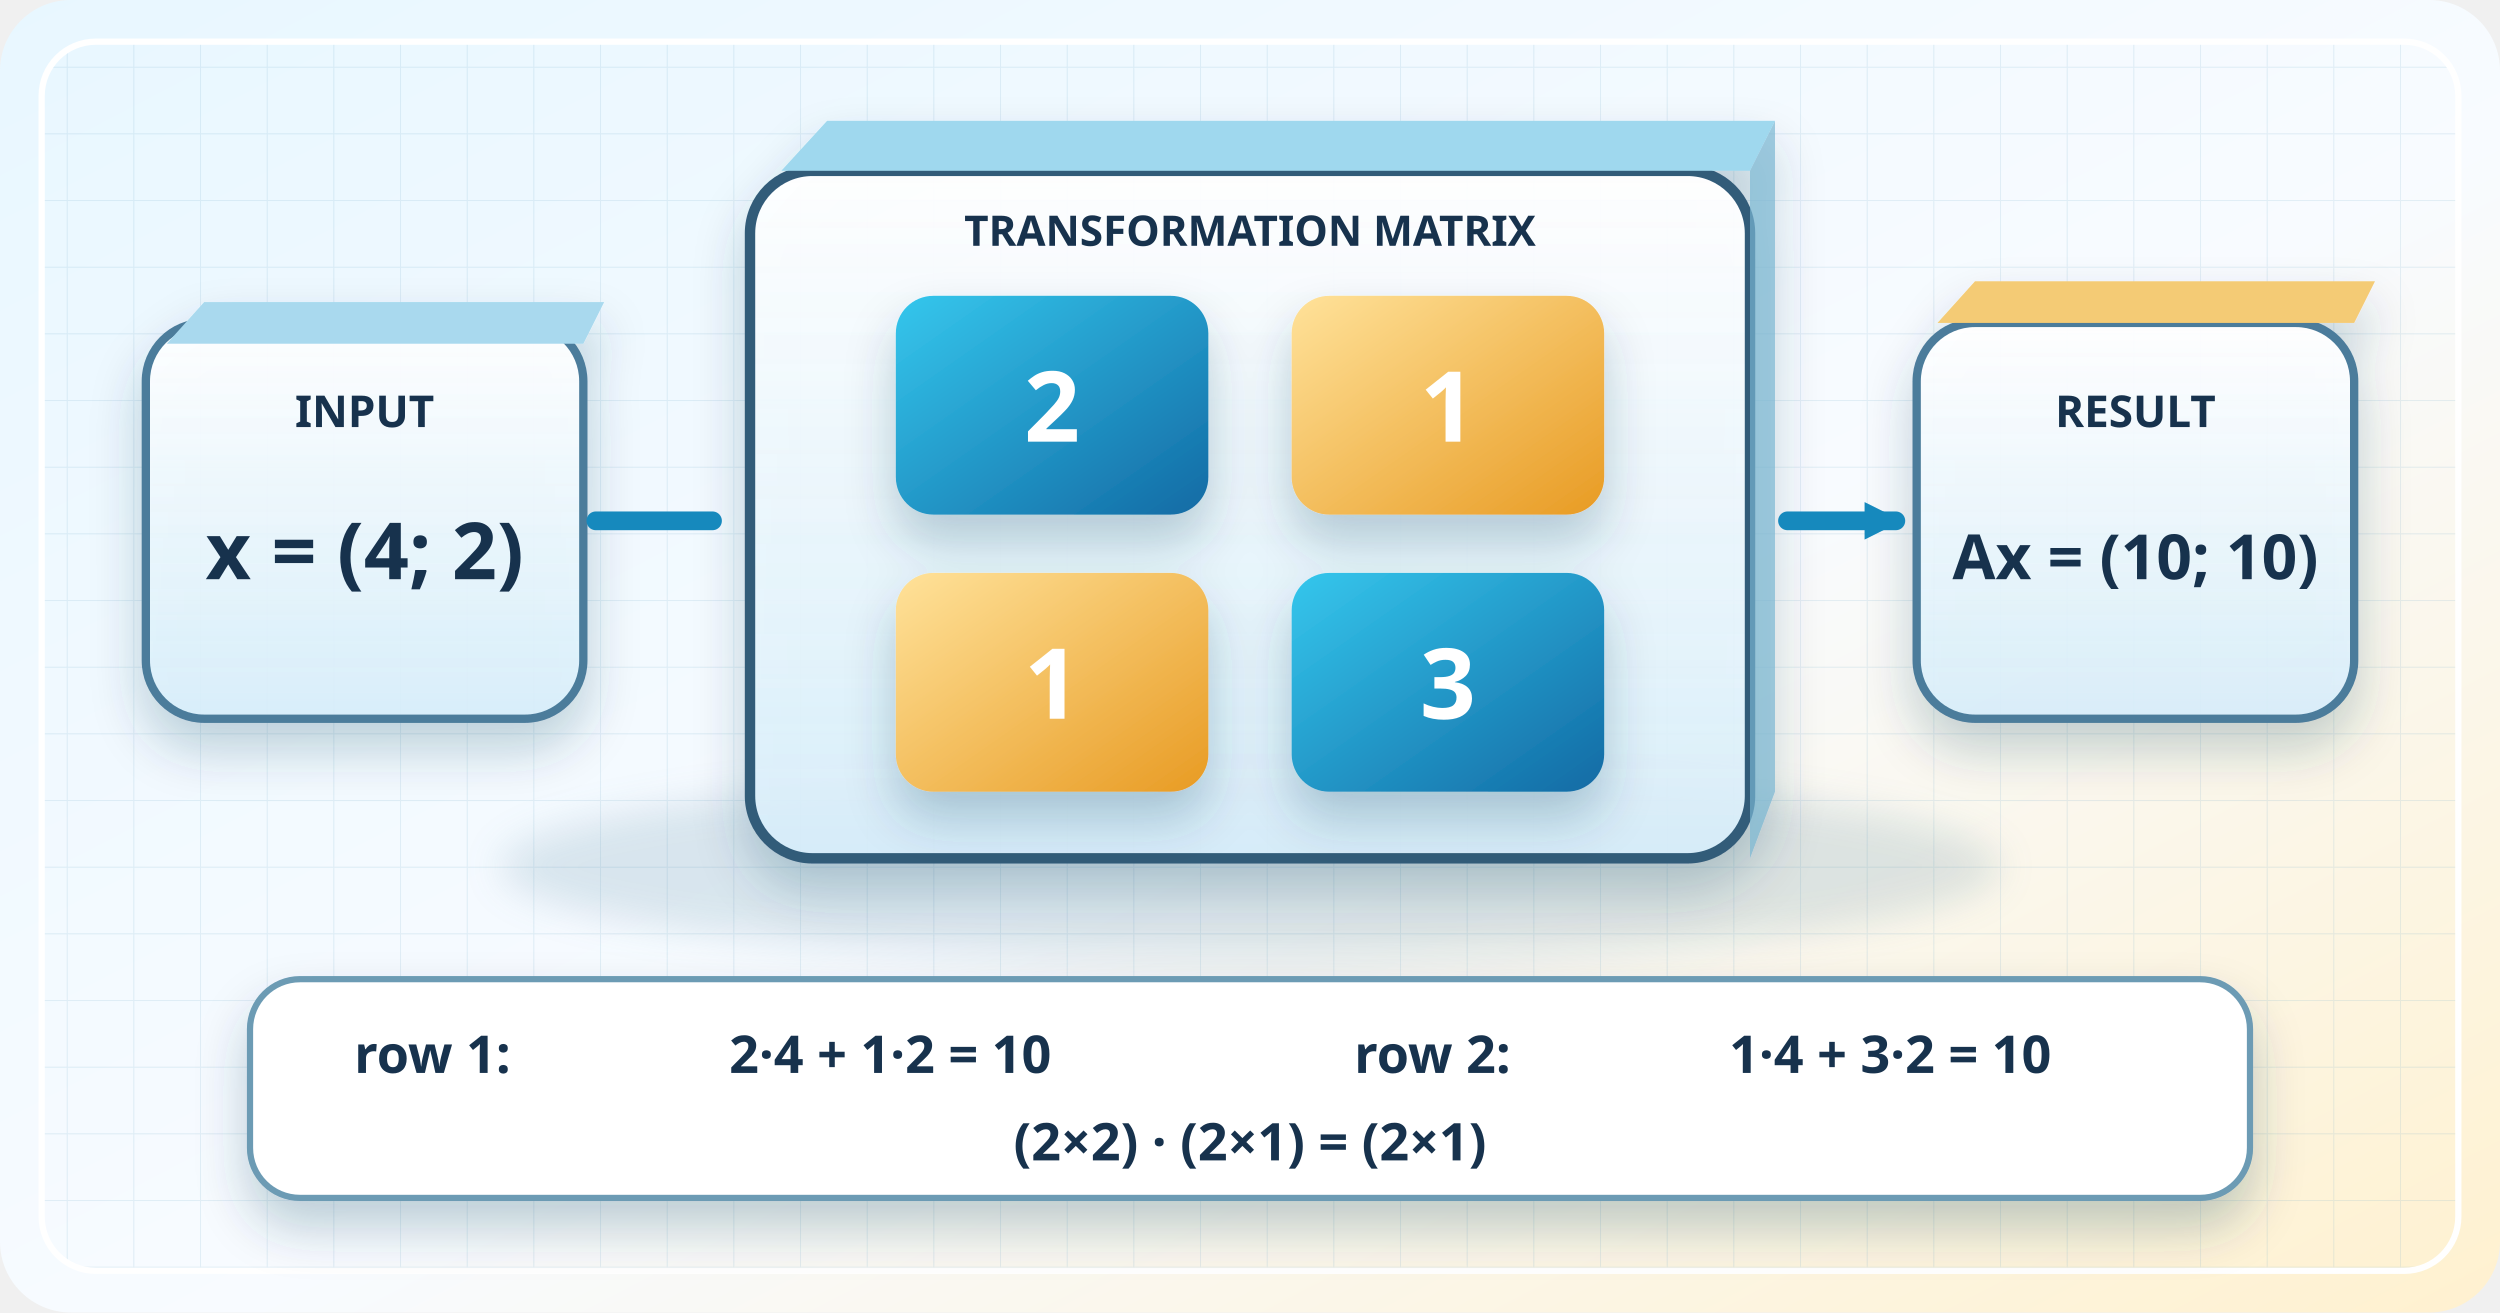
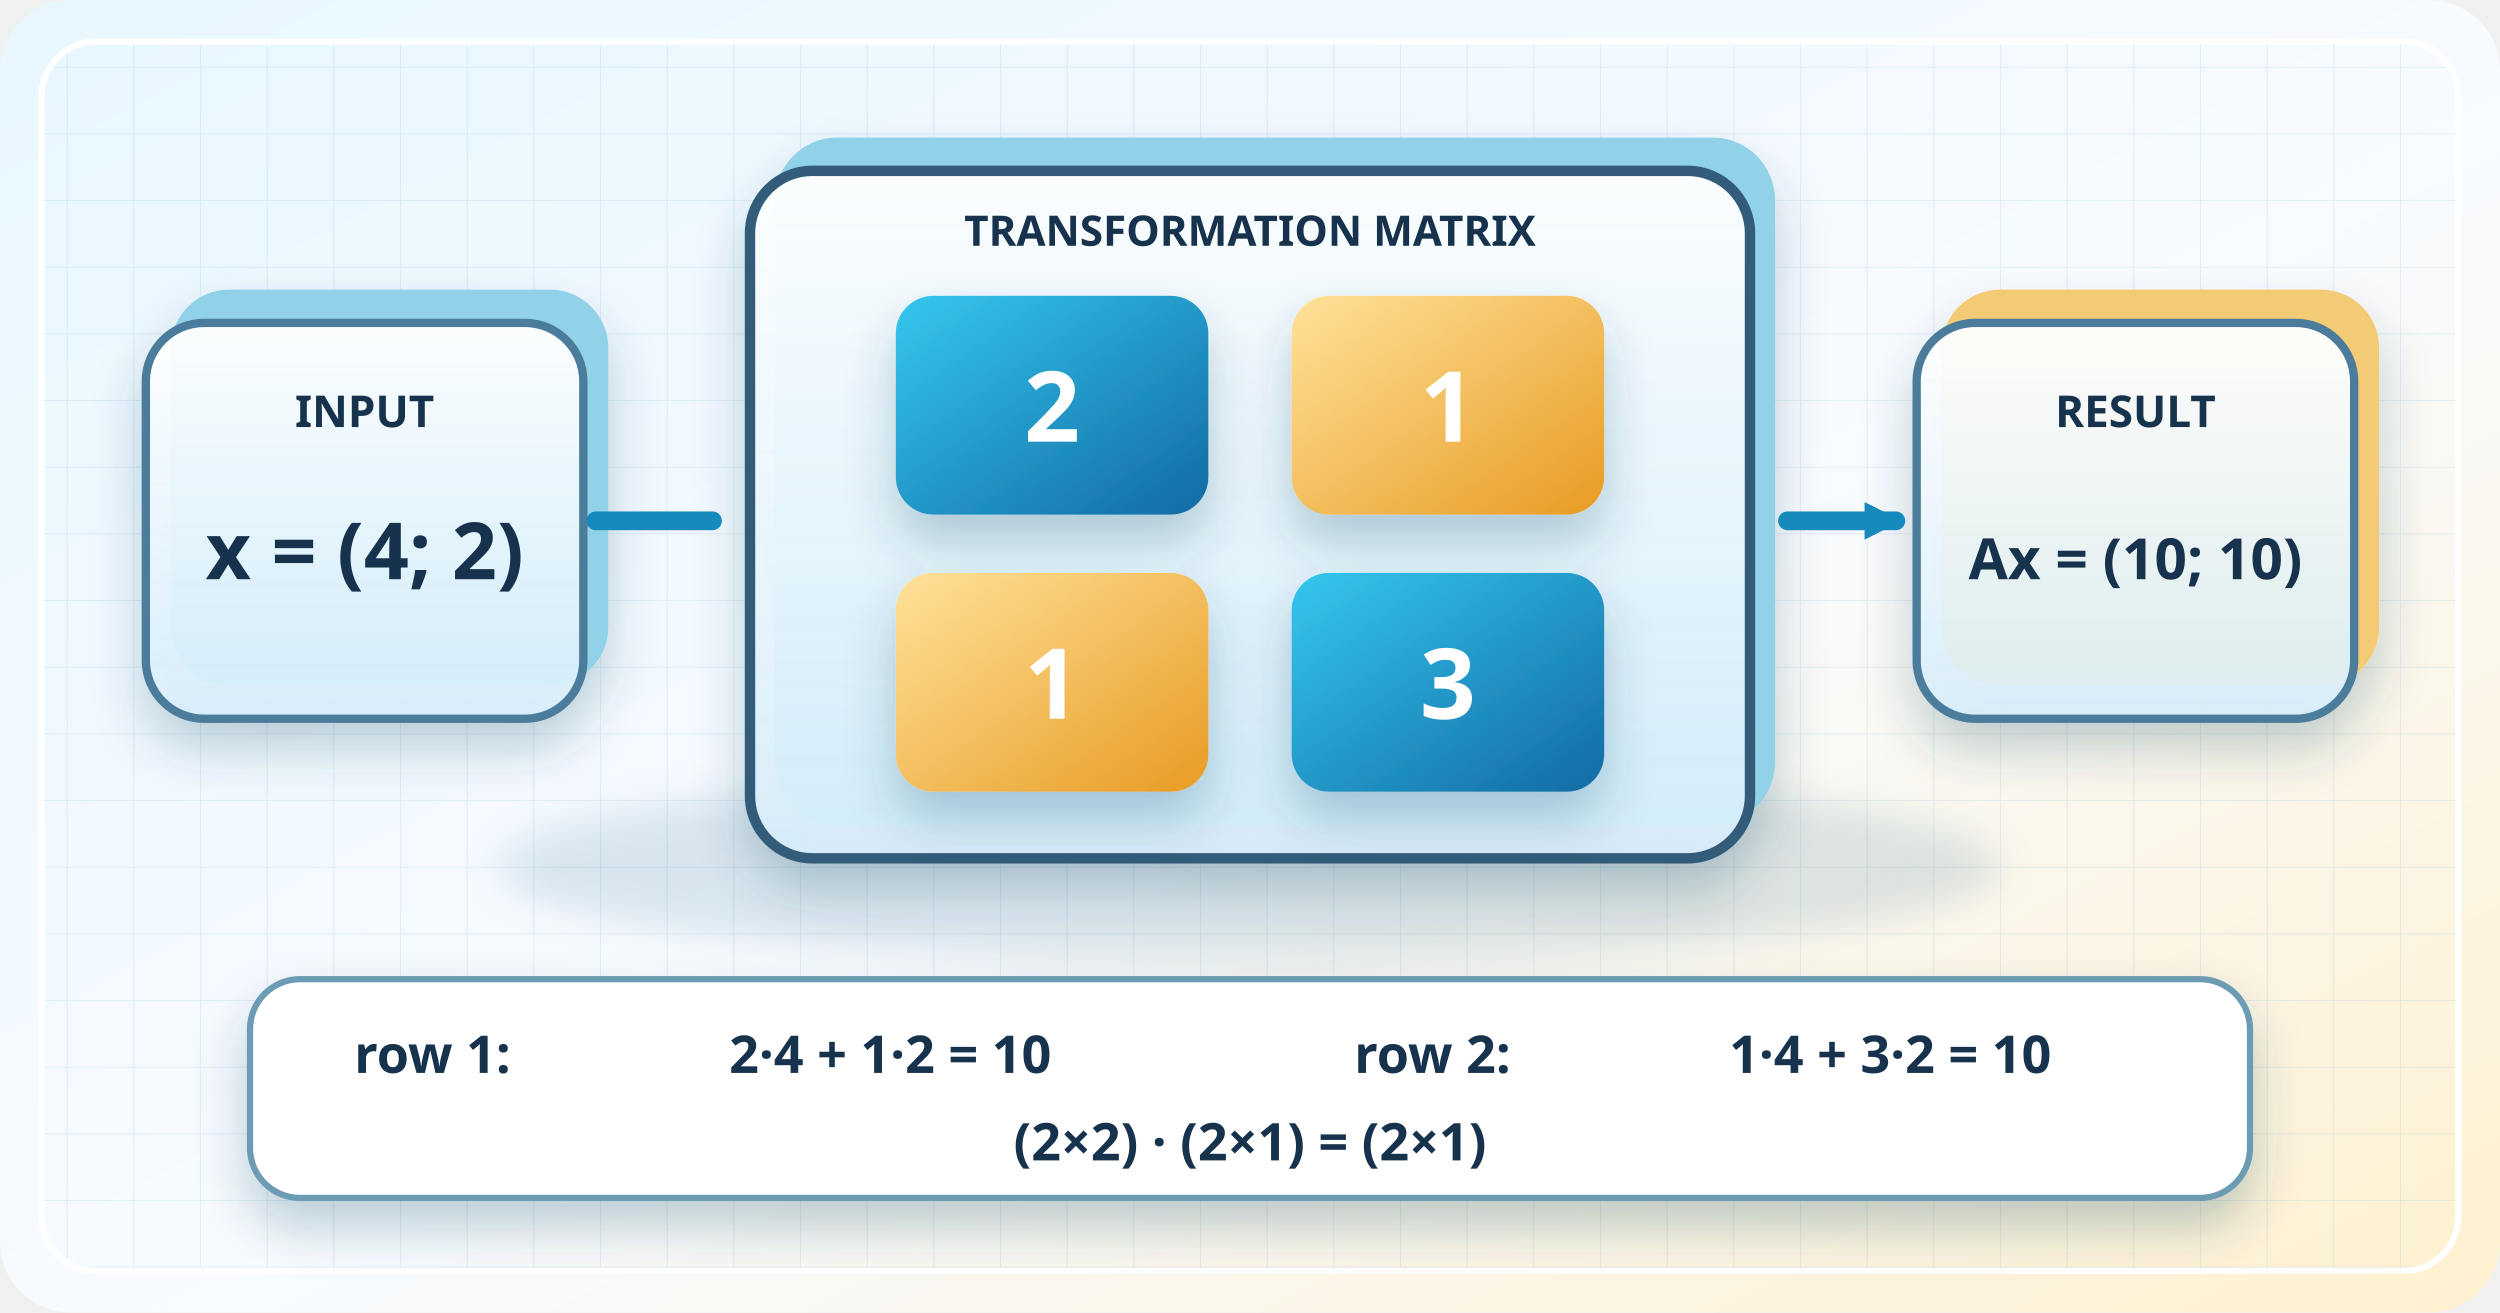
<svg xmlns="http://www.w3.org/2000/svg" viewBox="0 0 1200 630" role="img" aria-labelledby="title desc">
  <defs>
    <linearGradient id="bg" x2="1" y2="1">
      <stop stop-color="#e8f7ff" />
      <stop offset=".55" stop-color="#f8fbff" />
      <stop offset="1" stop-color="#fff1cf" />
    </linearGradient>
    <linearGradient id="glass" x2="0" y2="1">
      <stop stop-color="#ffffff" stop-opacity=".96" />
      <stop offset="1" stop-color="#d8effc" stop-opacity=".9" />
    </linearGradient>
    <linearGradient id="blue" x2="1" y2="1">
      <stop stop-color="#35c7ed" />
      <stop offset="1" stop-color="#126aa4" />
    </linearGradient>
    <linearGradient id="gold" x2="1" y2="1">
      <stop stop-color="#ffe29a" />
      <stop offset="1" stop-color="#e89b23" />
    </linearGradient>
    <linearGradient id="red" x2="1" y2="1">
      <stop stop-color="#ff6a58" />
      <stop offset="1" stop-color="#b8172c" />
    </linearGradient>
    <pattern id="draft" width="32" height="32" patternUnits="userSpaceOnUse">
      <path d="M32 0H0V32" fill="none" stroke="#6aa5c8" stroke-width="1" opacity=".16" />
    </pattern>
    <filter id="shadow" x="-30%" y="-30%" width="170%" height="180%">
      <feDropShadow dx="0" dy="13" stdDeviation="12" flood-color="#183c59" flood-opacity=".24" />
    </filter>
    <filter id="soft" x="-40%" y="-40%" width="180%" height="180%">
      <feGaussianBlur stdDeviation="9" />
    </filter>
    <marker id="arrowBlue" markerUnits="userSpaceOnUse" markerWidth="18" markerHeight="18" refX="15" refY="9" orient="auto">
      <path d="M0 0L18 9L0 18Z" fill="#1689bd" />
    </marker>
    <marker id="arrowGold" markerUnits="userSpaceOnUse" markerWidth="18" markerHeight="18" refX="15" refY="9" orient="auto">
      <path d="M0 0L18 9L0 18Z" fill="#d98e1d" />
    </marker>
    <marker id="arrowRed" markerUnits="userSpaceOnUse" markerWidth="18" markerHeight="18" refX="15" refY="9" orient="auto">
      <path d="M0 0L18 9L0 18Z" fill="#c92735" />
    </marker>
  </defs>
  <rect width="1200" height="630" rx="34" fill="url(#bg)" />
  <rect x="20" y="20" width="1160" height="590" rx="26" fill="url(#draft)" stroke="#fff" stroke-width="3" />
  <g data-matrix="[[2,1],[1,3]]*(4,2)=(10,10)" font-family="system-ui,sans-serif" fill="#17324d" stroke-linecap="round" stroke-linejoin="round">
    <ellipse cx="600" cy="416" rx="360" ry="46" fill="#3b7391" opacity=".16" filter="url(#soft)" />
    <g filter="url(#shadow)">
+       <rect x="82" y="139" width="210" height="190" rx="28" fill="#91d2e8" />
      <rect x="70" y="155" width="210" height="190" rx="28" fill="url(#glass)" stroke="#4b7c9b" stroke-width="4" />
-       <path d="M80 165L98 145H290L280 165Z" fill="#a9d9ee" />
+       <rect x="372" y="66" width="480" height="330" rx="30" fill="#91d2e8" />
      <rect x="360" y="82" width="480" height="330" rx="30" fill="url(#glass)" stroke="#315b79" stroke-width="5" />
-       <path d="M375 82L397 58H852L840 82Z" fill="#9fd8ee" />
-       <path d="M840 82L852 58V380L840 412Z" fill="#77b5d2" opacity=".7" />
+       <rect x="932" y="139" width="210" height="190" rx="28" fill="#f4cb74" />
      <rect x="920" y="155" width="210" height="190" rx="28" fill="url(#glass)" stroke="#4b7c9b" stroke-width="4" />
-       <path d="M930 155L948 135H1140L1130 155Z" fill="#f4cb74" />
    </g>
    <g font-weight="850" text-anchor="middle">
      <text x="175" y="205" font-size="21.12">INPUT</text>
      <text x="175" y="278" font-size="37.84">x = (4; 2)</text>
      <text x="600" y="118" font-size="20.24">TRANSFORMATION MATRIX</text>
      <text x="1025" y="205" font-size="21.12">RESULT</text>
-       <text x="1025" y="278" font-size="29.92">Ax = (10; 10)</text>
+       <text x="1025" y="278" font-size="27.28">Ax = (10; 10)</text>
    </g>
    <g filter="url(#shadow)">
      <rect x="430" y="142" width="150" height="105" rx="18" fill="url(#blue)" />
      <rect x="620" y="142" width="150" height="105" rx="18" fill="url(#gold)" />
      <rect x="430" y="275" width="150" height="105" rx="18" fill="url(#gold)" />
      <rect x="620" y="275" width="150" height="105" rx="18" fill="url(#blue)" />
    </g>
    <g font-size="47" font-weight="900" fill="#fff" text-anchor="middle">
      <text x="505" y="212">2</text>
      <text x="695" y="212">1</text>
      <text x="505" y="345">1</text>
      <text x="695" y="345">3</text>
    </g>
    <path d="M286 250H342M858 250H910" stroke="#1689bd" stroke-width="9" marker-end="url(#arrowBlue)" />
    <g filter="url(#shadow)">
      <rect x="120" y="470" width="960" height="105" rx="24" fill="#fff" stroke="#6c9bb4" stroke-width="3" />
    </g>
    <g font-size="25" font-weight="760">
      <text x="170" y="515">row 1:</text>
      <text x="350" y="515">2·4 + 1·2 = 10</text>
      <text x="650" y="515">row 2:</text>
      <text x="830" y="515">1·4 + 3·2 = 10</text>
      <text x="600" y="557" text-anchor="middle">(2×2) · (2×1) = (2×1)</text>
    </g>
  </g>
</svg>
